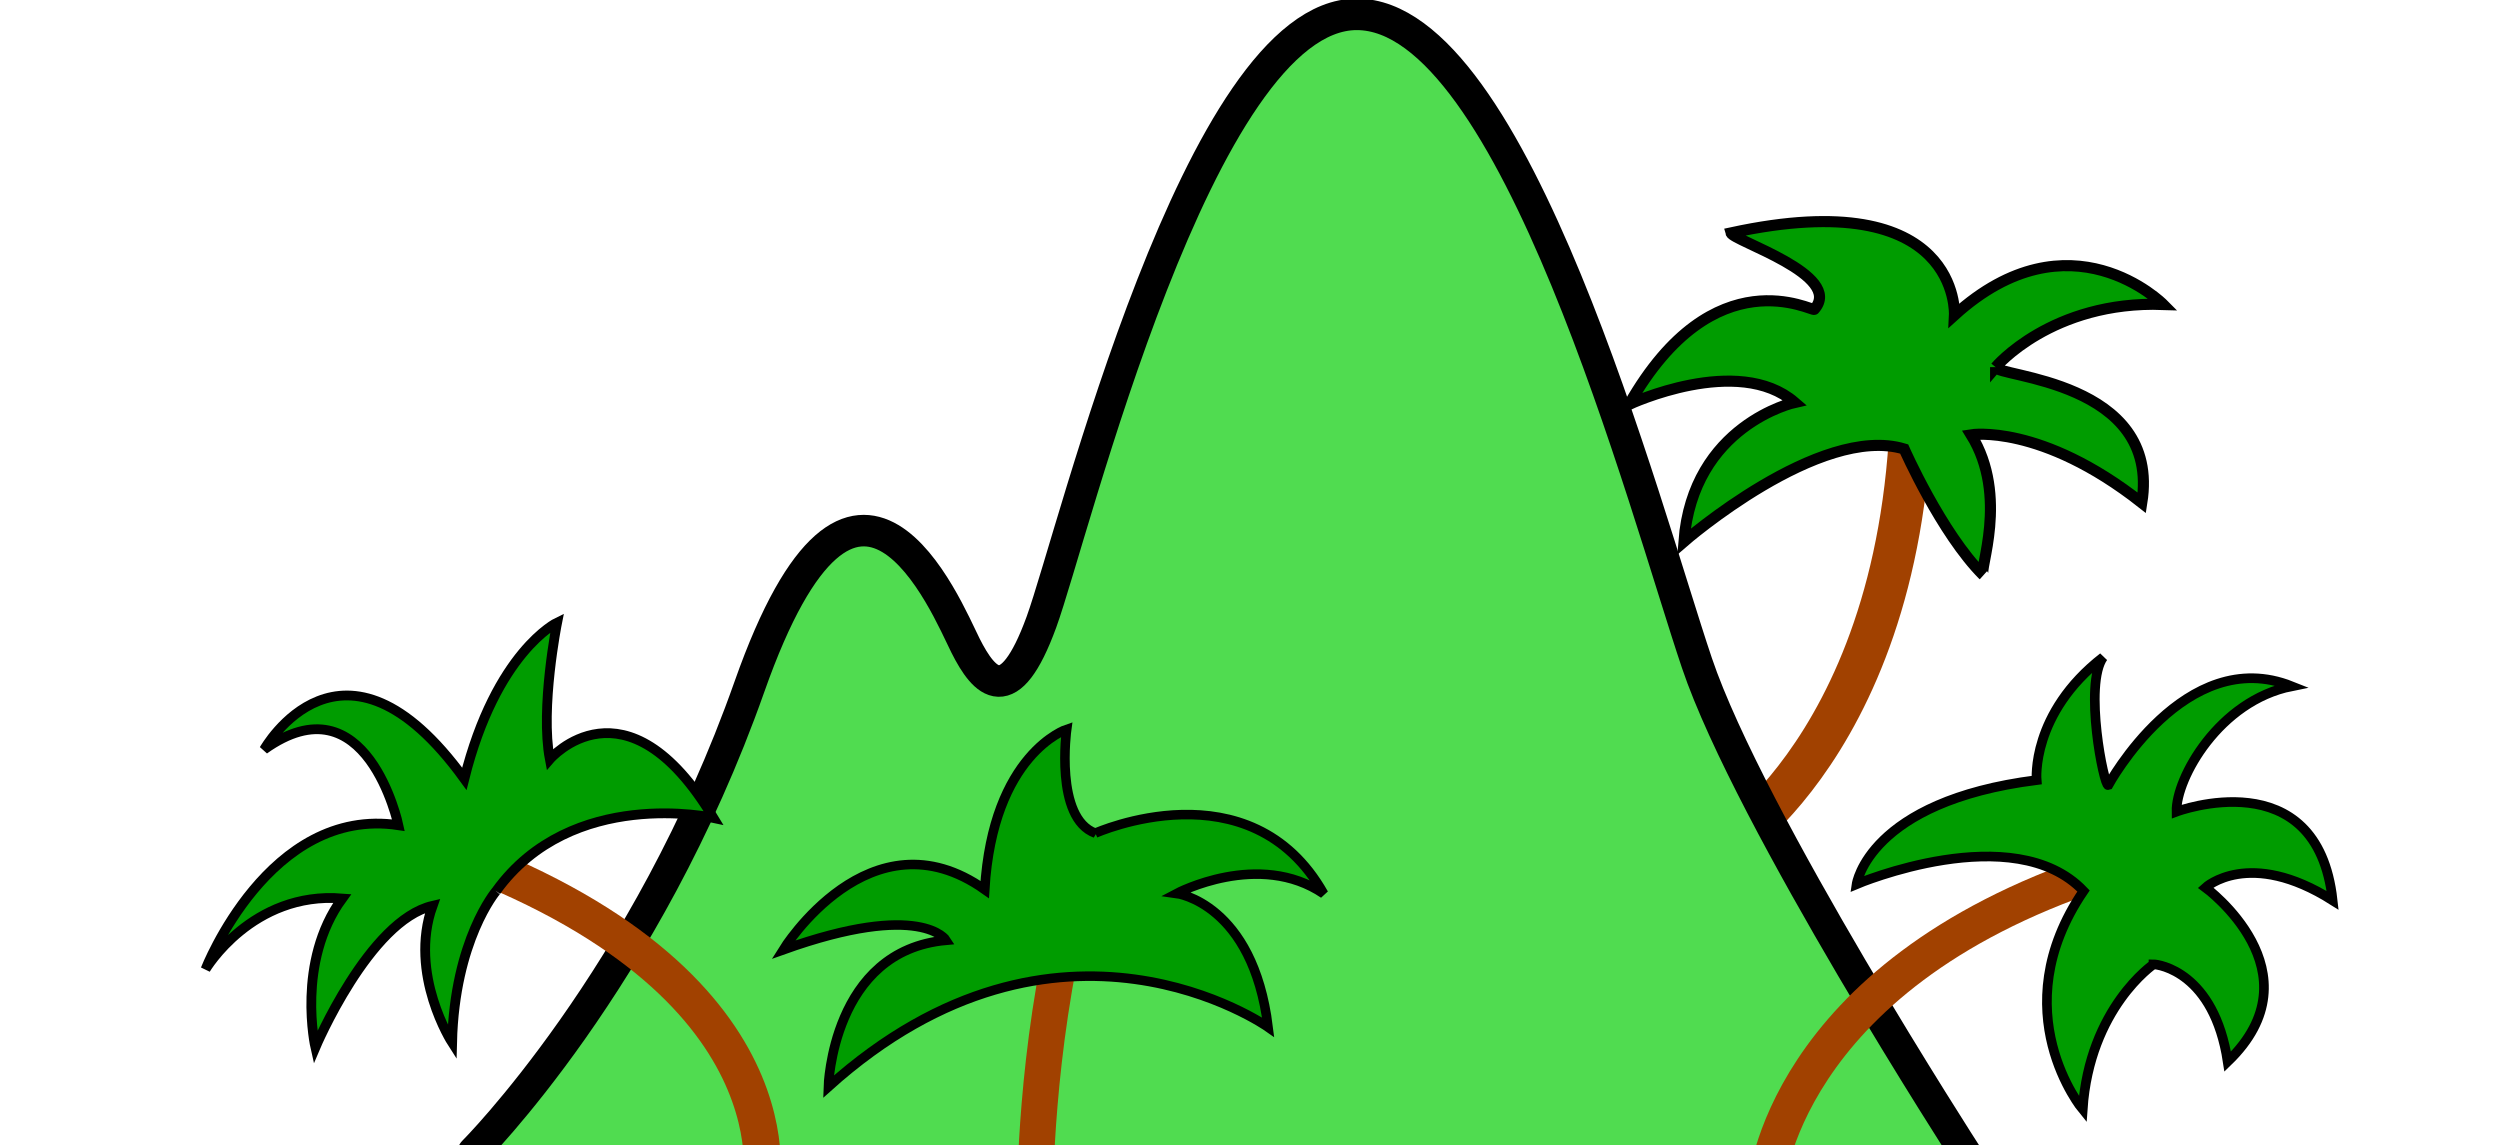
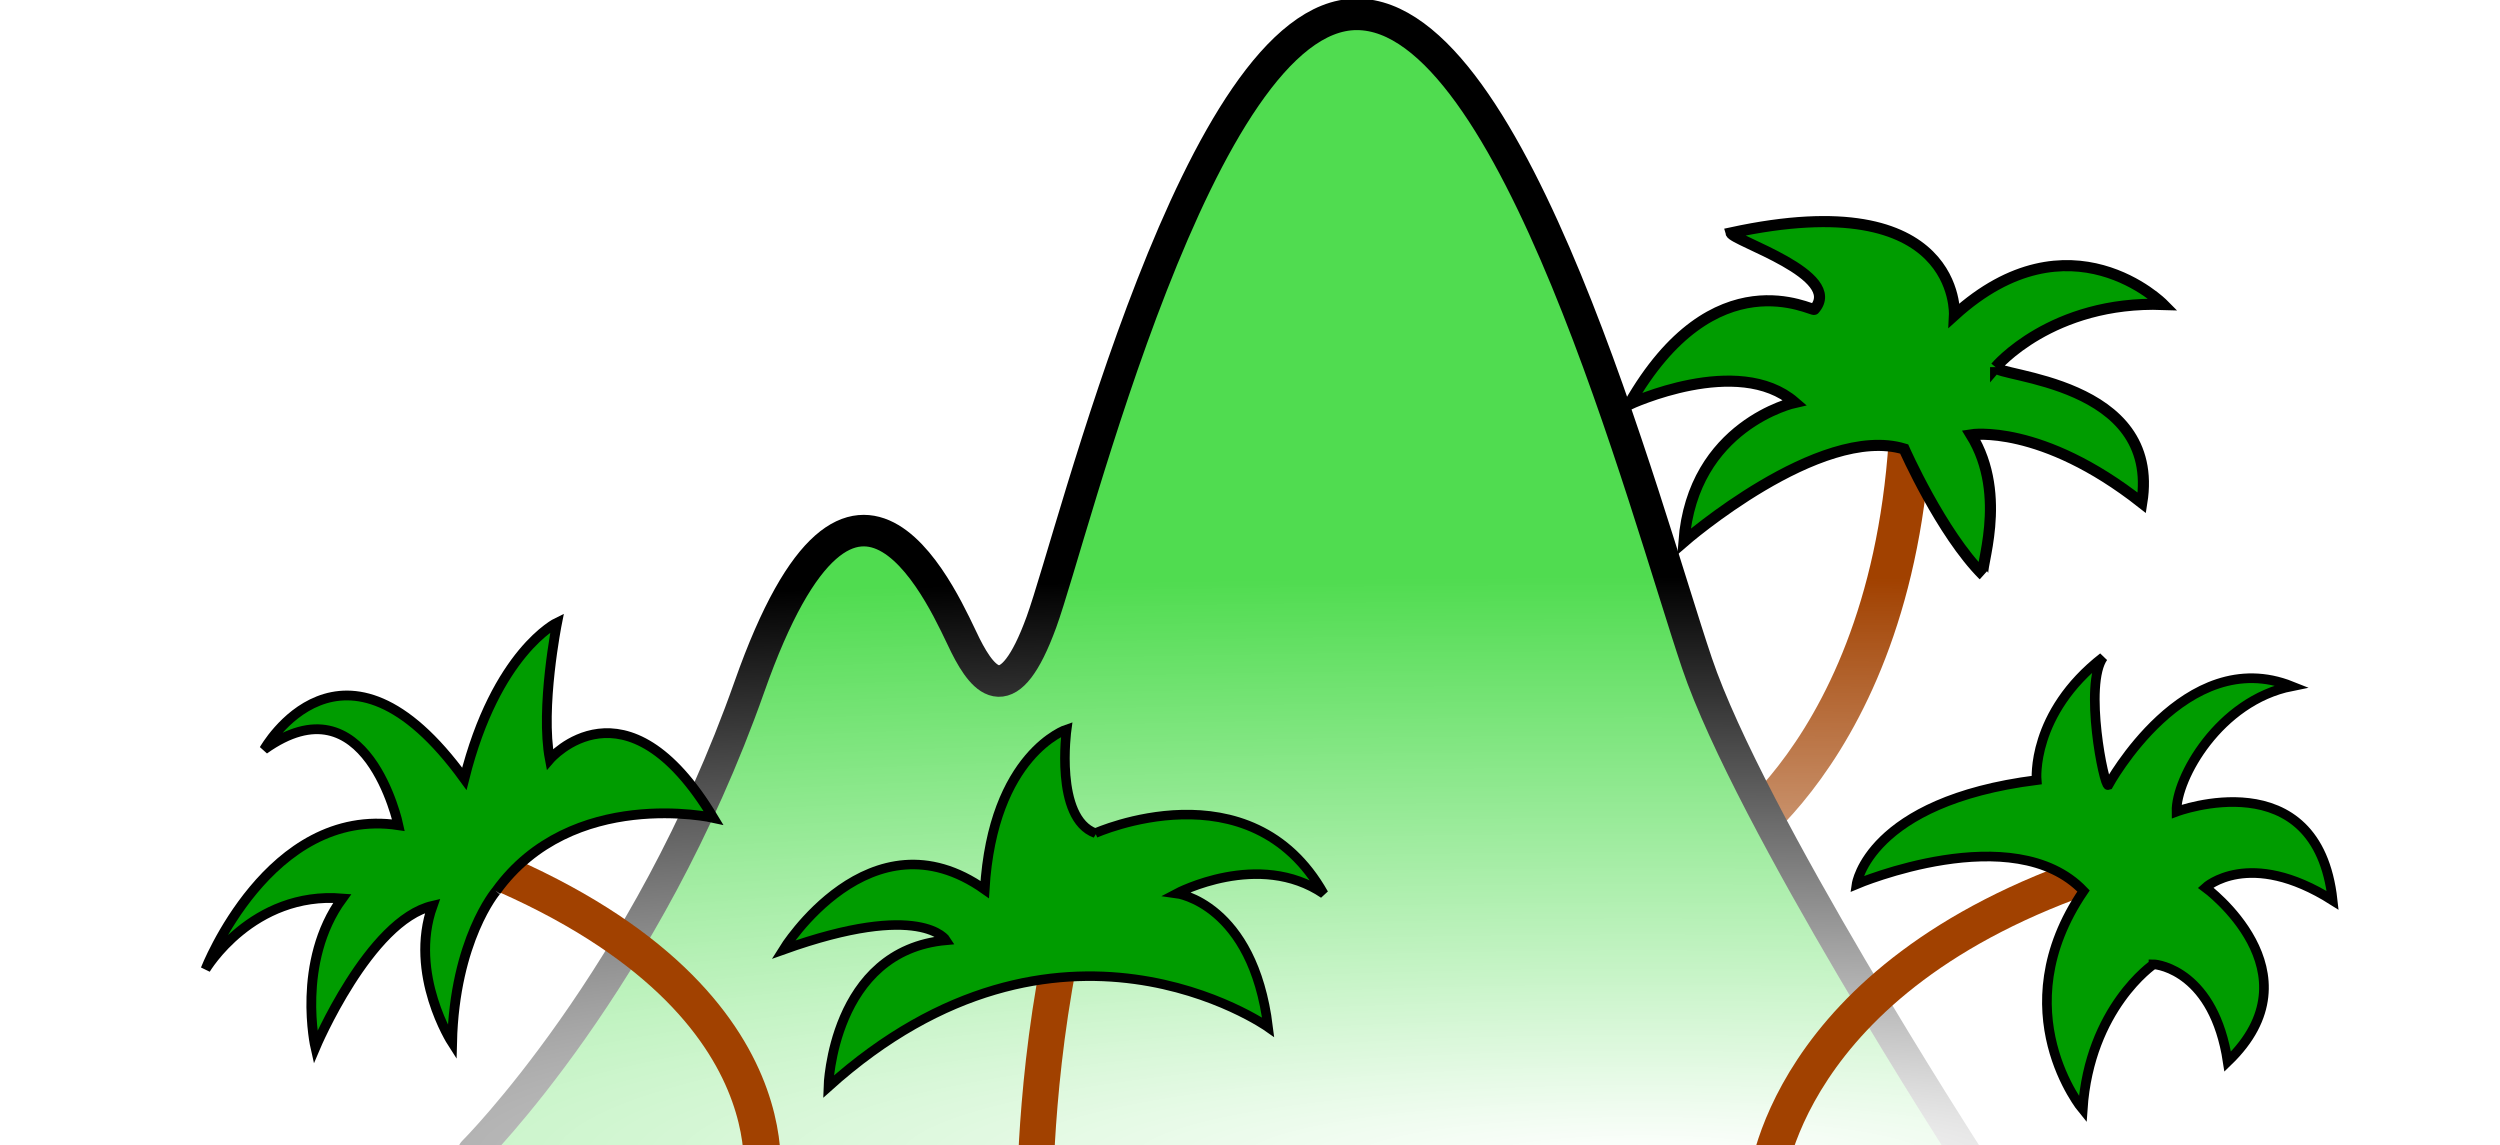
<svg xmlns="http://www.w3.org/2000/svg" xmlns:xlink="http://www.w3.org/1999/xlink" id="svg3722" version="1.1" viewBox="0 0 110 13.33" height="50.379" width="110" style="enable-background:new">
  <defs id="defs3716">
    <linearGradient id="linearGradient1659">
      <stop id="stop1655" offset="0" style="stop-color:#29e8ff;stop-opacity:1" />
      <stop id="stop1657" offset="1" style="stop-color:#f1fdff;stop-opacity:1" />
    </linearGradient>
    <linearGradient id="linearGradient940">
      <stop style="stop-color:#50dc50;stop-opacity:1;" offset="0" id="stop936" />
      <stop style="stop-color:#ffffff;stop-opacity:1" offset="1" id="stop938" />
    </linearGradient>
    <linearGradient id="linearGradient4980">
      <stop style="stop-color:#ffffff;stop-opacity:1;" offset="0" id="stop4976" />
      <stop style="stop-color:#ffffff;stop-opacity:0;" offset="1" id="stop4978" />
    </linearGradient>
    <linearGradient id="linearGradient4829">
      <stop style="stop-color:#ffffff;stop-opacity:1" offset="0" id="stop4821" />
      <stop style="stop-color:#ffffff;stop-opacity:0" offset="1" id="stop4827" />
    </linearGradient>
    <linearGradient id="linearGradient4695">
      <stop id="stop4689" offset="0" style="stop-color:#ffffff;stop-opacity:1" />
      <stop style="stop-color:#ffffff;stop-opacity:0.959" offset="0.25" id="stop4691" />
      <stop id="stop4697" offset="0.405" style="stop-color:#ffffff;stop-opacity:0.19" />
      <stop id="stop4693" offset="1" style="stop-color:#ffffff;stop-opacity:0" />
    </linearGradient>
    <linearGradient id="linearGradient4683">
      <stop style="stop-color:#ffffff;stop-opacity:1" offset="0" id="stop4679" />
      <stop id="stop4685" offset="0.15" style="stop-color:#ffffff;stop-opacity:0.959" />
      <stop style="stop-color:#ffffff;stop-opacity:0" offset="1" id="stop4681" />
    </linearGradient>
    <linearGradient id="linearGradient1589">
      <stop id="stop1585" offset="0" style="stop-color:#ffffff;stop-opacity:1" />
      <stop id="stop1587" offset="1" style="stop-color:#ffffff;stop-opacity:0" />
    </linearGradient>
    <linearGradient id="linearGradient911-7">
      <stop style="stop-color:#00ddff;stop-opacity:1" offset="0" id="stop907" />
      <stop style="stop-color:#00ddff;stop-opacity:0" offset="1" id="stop909" />
    </linearGradient>
    <linearGradient id="linearGradient966">
      <stop id="stop962" offset="0" style="stop-color:#009cff;stop-opacity:1" />
      <stop id="stop964" offset="1" style="stop-color:#009cff;stop-opacity:0" />
    </linearGradient>
    <linearGradient xlink:href="#linearGradient966" id="linearGradient960" x1="105.332" y1="167.657" x2="105.051" y2="115.799" gradientUnits="userSpaceOnUse" />
    <linearGradient xlink:href="#linearGradient966" id="linearGradient986" gradientUnits="userSpaceOnUse" x1="104.963" y1="31.079" x2="105.477" y2="78.038" gradientTransform="matrix(1.366772,0,0,-1,-39.72688,196.1525)" />
    <linearGradient xlink:href="#linearGradient966" id="linearGradient1799" gradientUnits="userSpaceOnUse" gradientTransform="matrix(1.640726,0,0,-1.393421,-68.16271,217.8736)" x1="108.265" y1="31" x2="108.265" y2="77.233" />
    <linearGradient xlink:href="#linearGradient911-7" id="linearGradient913" gradientUnits="userSpaceOnUse" gradientTransform="matrix(1.503783,0,0,-1.283856,-53.55037,195.9426)" x1="106.339" y1="31.412" x2="106.339" y2="78.101" />
    <linearGradient xlink:href="#linearGradient1589" id="linearGradient1577" gradientUnits="userSpaceOnUse" x1="107.258" y1="91.838" x2="107.258" y2="107.553" gradientTransform="translate(0,-185.0388)" />
    <linearGradient xlink:href="#linearGradient1589" id="linearGradient1573" x1="106.883" y1="106.805" x2="107.07" y2="91.65" gradientUnits="userSpaceOnUse" gradientTransform="translate(6.024639,-189.1393)" />
    <linearGradient xlink:href="#linearGradient1589" id="linearGradient1695" gradientUnits="userSpaceOnUse" gradientTransform="matrix(1.048428,0,0,4.701912,-48.70342,-563.6266)" x1="106.883" y1="105.53" x2="106.883" y2="103.842" />
    <linearGradient xlink:href="#linearGradient4683" id="linearGradient1726" gradientUnits="userSpaceOnUse" gradientTransform="matrix(1.048429,0,0,4.604902,-48.70342,-425.1219)" x1="106.883" y1="106.389" x2="106.883" y2="94.898" />
    <linearGradient xlink:href="#linearGradient4695" id="linearGradient4687" gradientUnits="userSpaceOnUse" gradientTransform="matrix(1.048429,0,0,4.604902,-48.70342,-425.1219)" x1="106.883" y1="106.389" x2="106.883" y2="94.898" />
    <linearGradient xlink:href="#linearGradient4829" id="linearGradient4833" x1="62.177" y1="52.882" x2="62.177" y2="37.007" gradientUnits="userSpaceOnUse" />
    <radialGradient xlink:href="#linearGradient4829" id="radialGradient4972" cx="59.531" cy="52.282" fx="59.531" fy="52.282" r="59.531" gradientTransform="matrix(1.413333,6.4270074e-8,-3.5065601e-8,0.7711113,-22.62187,12.16888)" gradientUnits="userSpaceOnUse" />
    <radialGradient xlink:href="#linearGradient4980" id="radialGradient4984" cx="59.531" cy="84.027" fx="59.531" fy="84.027" r="51.594" gradientTransform="matrix(1.985897,1.6038333e-7,-4.2761978e-8,0.529487,-57.23649,22.21434)" gradientUnits="userSpaceOnUse" />
    <linearGradient xlink:href="#linearGradient940" id="linearGradient942" x1="81.641" y1="78.642" x2="81.641" y2="87.642" gradientUnits="userSpaceOnUse" gradientTransform="matrix(3.482973,0,0,3.482973,-150.1452,207.5834)" />
    <linearGradient xlink:href="#linearGradient940" id="linearGradient1619" gradientUnits="userSpaceOnUse" gradientTransform="matrix(3.482973,0,0,3.482973,-150.1452,207.5834)" x1="81.641" y1="78.642" x2="81.641" y2="87.642" />
    <linearGradient xlink:href="#linearGradient1659" id="linearGradient1653" x1="370.007" y1="56.645" x2="370.007" y2="-33.157" gradientUnits="userSpaceOnUse" gradientTransform="matrix(1.003771,0,0,0.5789509,0.7063884,41.26768)" />
+     <radialGradient xlink:href="#linearGradient4980" id="radialGradient1547" cx="-526.487" cy="107.129" fx="-526.487" fy="107.129" r="10.848" gradientTransform="matrix(1.689914,0,0,14.23932,362.5511,-1401.786)" gradientUnits="userSpaceOnUse" />
+     <radialGradient xlink:href="#linearGradient4980" id="radialGradient1557" gradientUnits="userSpaceOnUse" gradientTransform="matrix(2.362169,0,0,16.19483,716.6624,-1611.277)" cx="-526.487" cy="107.129" fx="-526.487" fy="107.129" r="10.848" />
  </defs>
  <g id="layer2" transform="translate(-4.736577,-40.64854)" />
  <g id="layer1" transform="translate(-4.736577,-470.6485)" style="display:inline">
    <g transform="matrix(1.844169,0,0,1.844169,-87.48967,332.0307)" style="display:inline;opacity:1;enable-background:new" id="g947">
      <path id="path4661" d="m 91.111,85.376 c 0,0 4.839,-2.945 4.49,-12.133" style="display:inline;fill:none;stroke:#a14100;stroke-width:1;stroke-linecap:butt;stroke-linejoin:miter;stroke-miterlimit:4;stroke-dasharray:none;stroke-opacity:1;enable-background:new" />
      <path id="path960" d="m 97.623,73.881 c 0,0 1.333,-1.59 3.999,-1.497 0,0 -2.222,-2.245 -4.981,0.257 0,0 0.164,-3.157 -5.332,-1.964 0.047,0.187 2.713,1.006 1.988,1.824 -0.023,0.07 -2.385,-1.31 -4.42,2.268 0,0 2.596,-1.216 3.952,-0.047 0,0 -2.432,0.538 -2.643,3.321 0,0 3.243,-2.818 5.255,-2.21 0,0 0.886,2.007 1.886,3.007 -0.117,-0.094 0.623,-1.872 -0.289,-3.346 0,0 1.664,-0.272 4.073,1.623 0.468,-2.923 -3.488,-3.003 -3.488,-3.237 z" style="opacity:1;vector-effect:none;fill:#009c00;fill-opacity:1;stroke:#000000;stroke-width:0.265px;stroke-linecap:butt;stroke-linejoin:miter;stroke-miterlimit:4;stroke-dasharray:none;stroke-dashoffset:0;stroke-opacity:1" />
    </g>
  </g>
  <g id="layer3" style="display:inline;opacity:1" transform="translate(-51.3774,-494.4985)">
    <path id="path4705" d="m 72.206,526.661 c 0,0 7.604,-7.588 12.149,-20.479 4.689,-13.299 8.671,-3.463 9.506,-1.801 0.835,1.662 1.927,2.84 3.34,-1.039 1.413,-3.879 6.937,-26.737 13.874,-26.737 6.937,0 12.653,21.681 14.966,28.538 2.312,6.857 11.872,21.658 11.872,21.658" style="display:inline;opacity:1;fill:#50dc50;fill-opacity:1;stroke:#000000;stroke-width:1.387;stroke-linecap:round;stroke-linejoin:miter;stroke-miterlimit:4;stroke-dasharray:none;stroke-dashoffset:0;stroke-opacity:1;enable-background:new;font-variant-east_asian:normal;vector-effect:none" />
+     <rect style="display:inline;fill:url(#radialGradient1557);fill-opacity:1;stroke-width:0.786;stroke-linecap:round;stroke-miterlimit:4;stroke-dasharray:none;stroke-dashoffset:0;enable-background:new" id="rect5537" width="32.3" height="308.934" x="-527.615" y="-34.789" transform="rotate(-90)" />
    <g style="display:inline;opacity:1;enable-background:new" id="g926" transform="matrix(1.624058,0,0,1.624058,-27.63415,388.6849)">
      <path id="path4653" d="m 69.249,86.03 c 0,0 1.323,-5.689 -8.599,-9.26" style="display:inline;fill:none;stroke:#a14100;stroke-width:1;stroke-linecap:butt;stroke-linejoin:miter;stroke-miterlimit:4;stroke-dasharray:none;stroke-opacity:1;enable-background:new" />
      <path id="path4675" d="m 62.09,77.891 c 0,0 -1.124,1.323 -1.191,4.101 0,0 -1.191,-1.852 -0.529,-3.704 -1.72,0.397 -3.175,3.836 -3.175,3.836 0,0 -0.529,-2.315 0.728,-4.035 -2.447,-0.198 -3.704,1.918 -3.704,1.918 0,0 1.72,-4.432 5.226,-3.903 0,0 -0.86,-4.035 -3.638,-2.051 0,0 2.117,-3.77 5.424,0.794 0.86,-3.44 2.514,-4.233 2.514,-4.233 0,0 -0.463,2.315 -0.198,3.704 0,0 2.051,-2.381 4.432,1.587 0,0 -3.836,-0.86 -5.887,1.984" style="display:inline;opacity:1;fill:#009c00;fill-opacity:1;stroke:#000000;stroke-width:0.265px;stroke-linecap:butt;stroke-linejoin:miter;stroke-opacity:1" />
    </g>
  </g>
  <g id="layer5" style="display:inline;opacity:1" transform="translate(-51.3774,-494.4985)">
    <g id="g1663" transform="matrix(0.4608386,0,0,0.4608386,48.23319,291.9756)">
      <path id="path4663" d="m 175.425,512.579 c 0,0 1.382,-19.956 31.793,-30.093" style="display:inline;fill:none;stroke:#a14100;stroke-width:3.483;stroke-linecap:butt;stroke-linejoin:miter;stroke-miterlimit:4;stroke-dasharray:none;stroke-opacity:1;enable-background:new" />
      <path id="path954" d="m 212.434,491.343 c 0,0 -6.109,4.154 -6.761,13.847 0,0 -7.738,-9.367 0.082,-20.852 -6.679,-7.005 -21.667,-0.652 -21.667,-0.652 0,0 1.14,-7.901 17.187,-9.937 0,0 -0.57,-6.353 6.353,-11.729 -1.873,2.606 0.082,12.381 0.489,12.218 0,0 7.331,-13.521 17.512,-9.449 -6.924,1.385 -11.063,8.781 -10.996,11.974 0,0 13.426,-5.039 14.906,8.471 -7.982,-5.05 -12.137,-1.222 -12.137,-1.222 0,0 10.996,8.064 2.118,16.616 -1.303,-8.553 -6.598,-9.286 -7.086,-9.286 z" style="opacity:1;vector-effect:none;fill:#009c00;fill-opacity:1;stroke:#000000;stroke-width:0.922px;stroke-linecap:butt;stroke-linejoin:miter;stroke-miterlimit:4;stroke-dasharray:none;stroke-dashoffset:0;stroke-opacity:1" />
    </g>
    <g id="g1561" transform="matrix(1.582838,0,0,1.582838,-2.946588,399.6587)">
      <path transform="translate(2.7083334e-7,1.1458333e-6)" style="display:inline;fill:none;stroke:#a14100;stroke-width:1;stroke-linecap:butt;stroke-linejoin:miter;stroke-miterlimit:4;stroke-dasharray:none;stroke-opacity:1" d="m 63.095,81.394 c 0,0 0,-3.967 1,-7.967" id="path1557" />
      <path style="display:inline;opacity:1;vector-effect:none;fill:#009c00;fill-opacity:1;stroke:#000000;stroke-width:0.265px;stroke-linecap:butt;stroke-linejoin:miter;stroke-miterlimit:4;stroke-dasharray:none;stroke-dashoffset:0;stroke-opacity:1" d="M 64.77,71.375 C 63.629,70.96 63.972,68.488 63.972,68.488 c 0,0 -2.053,0.677 -2.278,4.454 -3.183,-2.251 -5.603,1.675 -5.603,1.675 3.845,-1.377 4.531,-0.265 4.531,-0.265 -3.168,0.284 -3.275,4.073 -3.275,4.073 6.411,-5.763 12.225,-1.658 12.225,-1.658 -0.425,-3.437 -2.54,-3.717 -2.54,-3.717 0,0 2.286,-1.214 4.086,0.01 -2.038,-3.621 -6.349,-1.686 -6.349,-1.686 z" id="path1559" />
    </g>
  </g>
  <g id="layer6" style="display:none" transform="translate(-51.3774,-494.4985)">
    <a href="/" id="a90" transform="matrix(3.482973,0,0,3.482973,18.87696,194.3994)">
      <text xml:space="preserve" style="font-style:normal;font-weight:normal;font-size:11.283px;line-height:1.25;font-family:sans-serif;letter-spacing:0px;word-spacing:0px;display:inline;opacity:1;fill:#000000;fill-opacity:1;stroke:none;stroke-width:0.7;stroke-miterlimit:4;stroke-dasharray:none" x="67.427" y="91.861" id="text3815">
        <tspan id="tspan3813" x="67.427" y="91.861" style="font-style:normal;font-variant:normal;font-weight:bold;font-stretch:normal;font-size:11.283px;font-family:'DejaVu Sans Mono';-inkscape-font-specification:'DejaVu Sans Mono Bold';fill:#000000;fill-opacity:1;stroke-width:0.7;stroke-miterlimit:4;stroke-dasharray:none">Code<tspan style="word-spacing:-2.675px" id="tspan892"> </tspan>Island</tspan>
      </text>
    </a>
  </g>
</svg>
